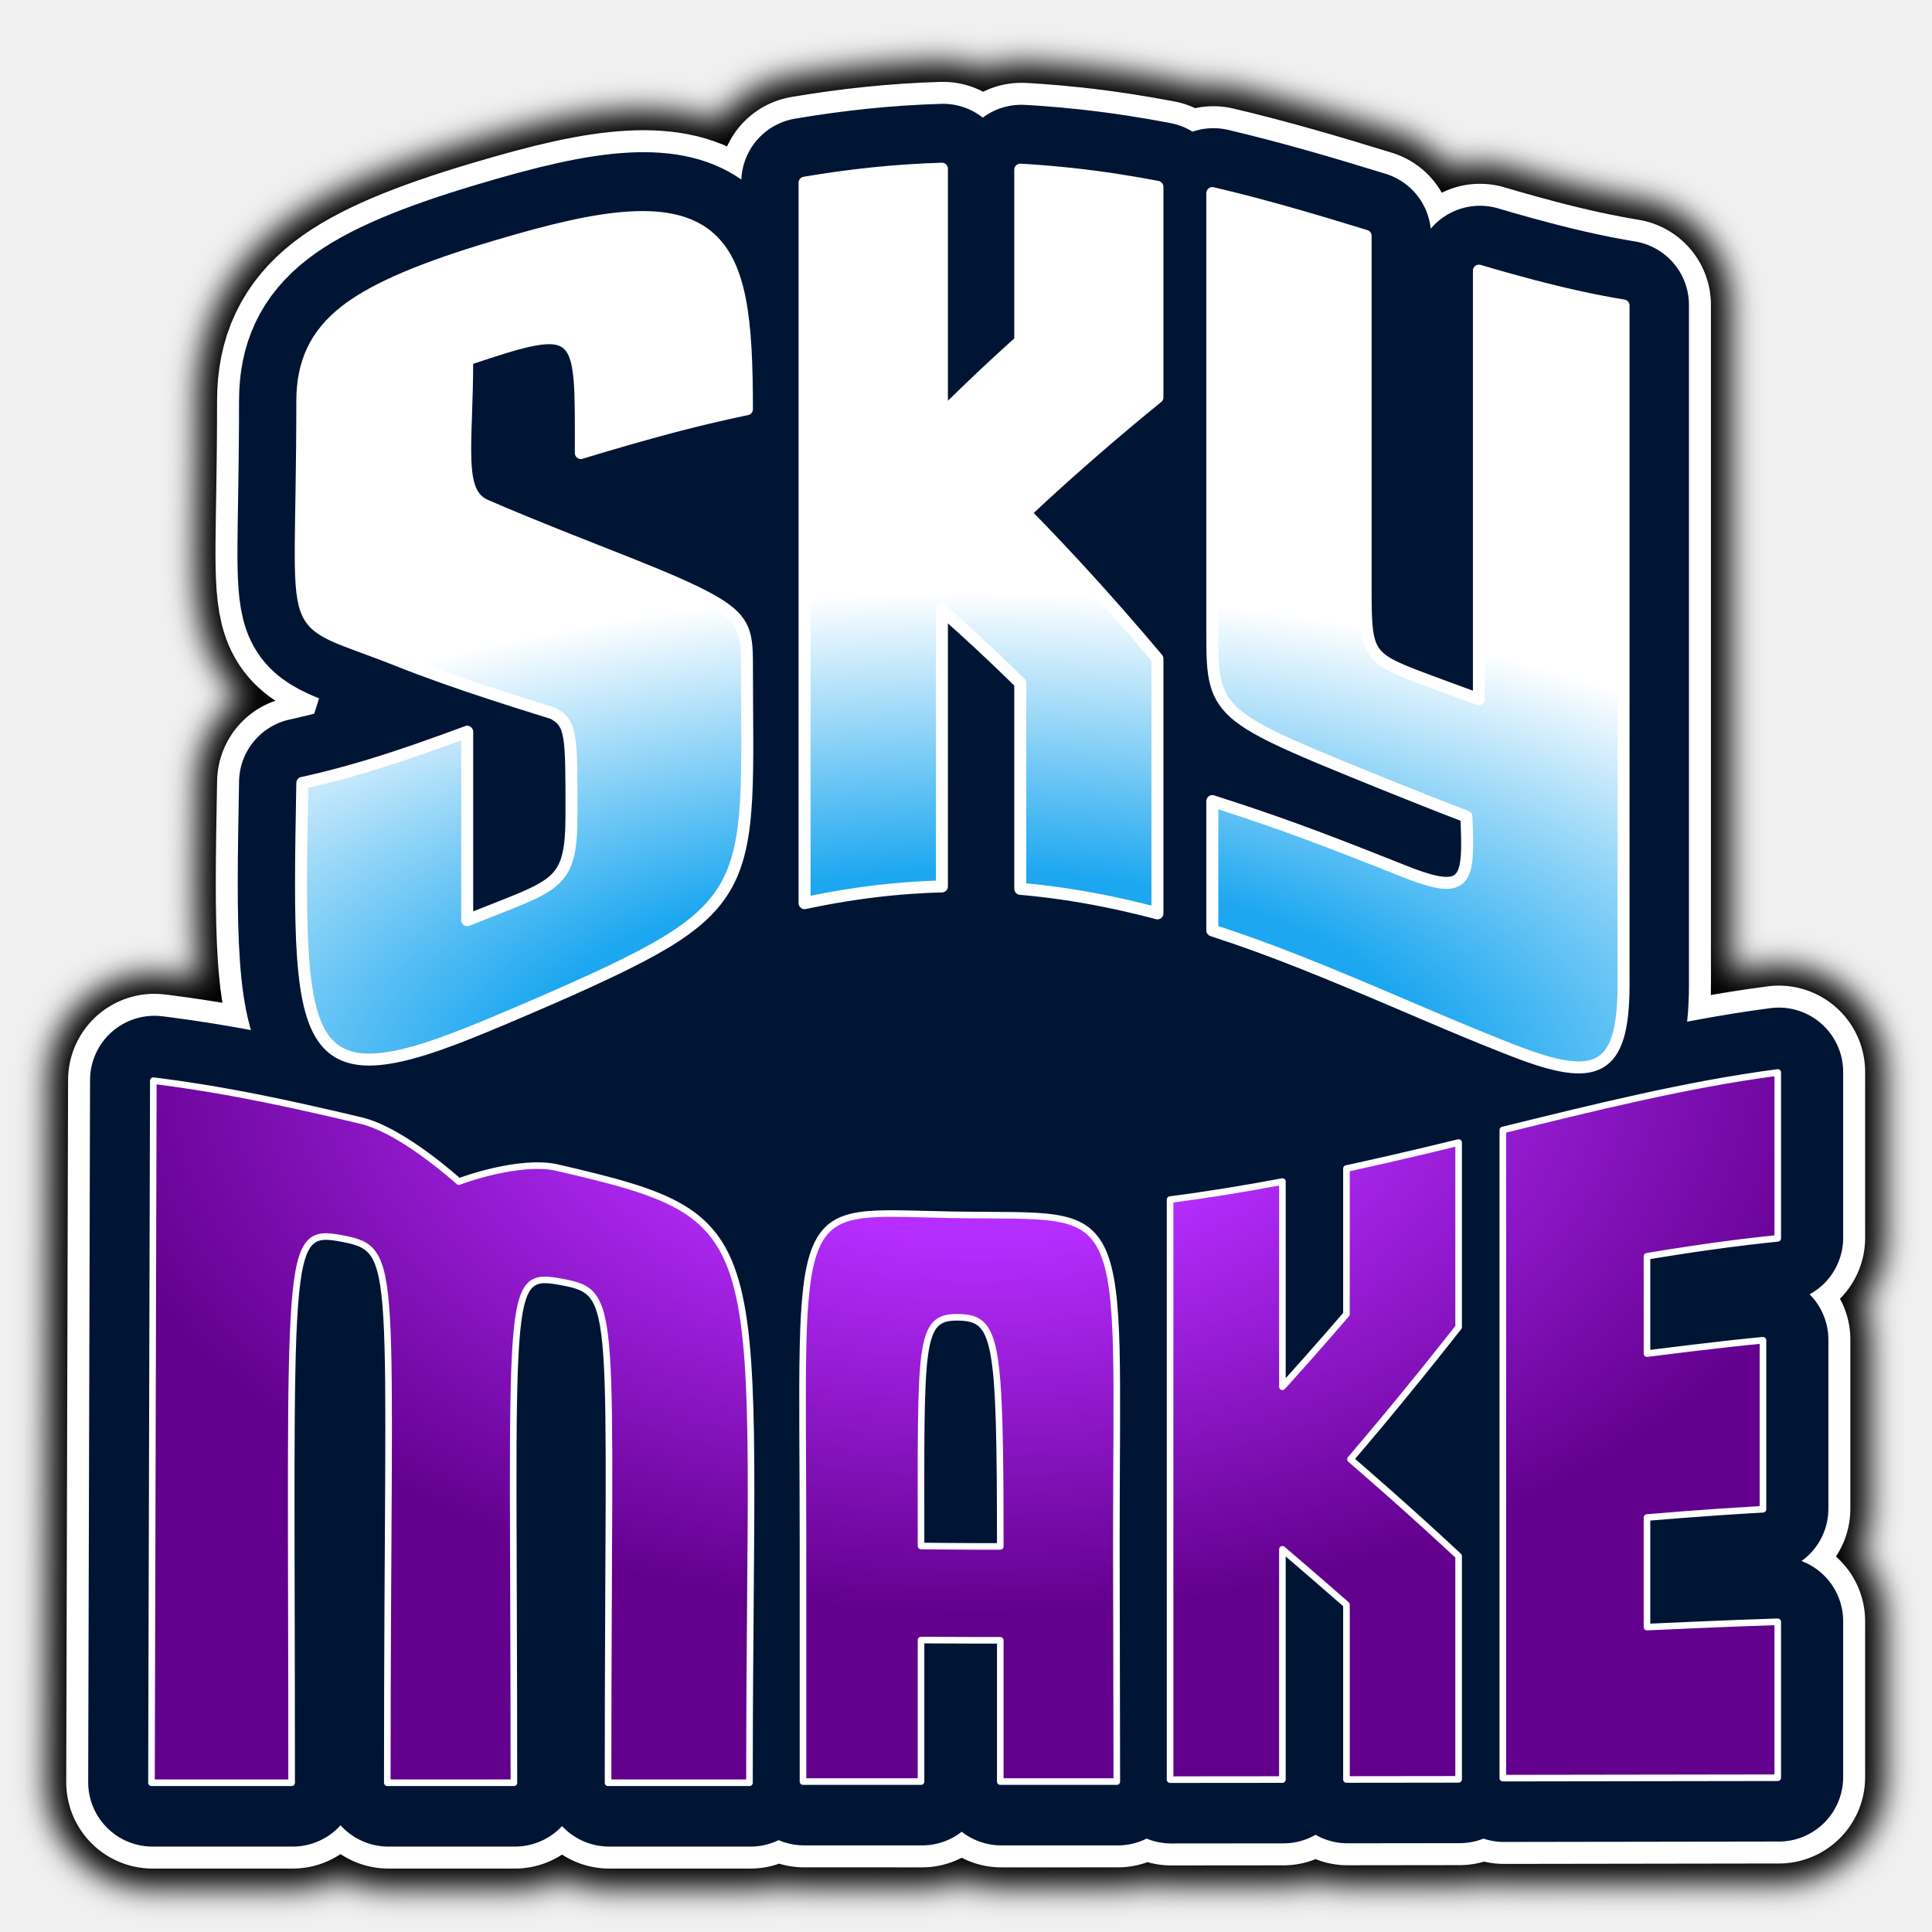
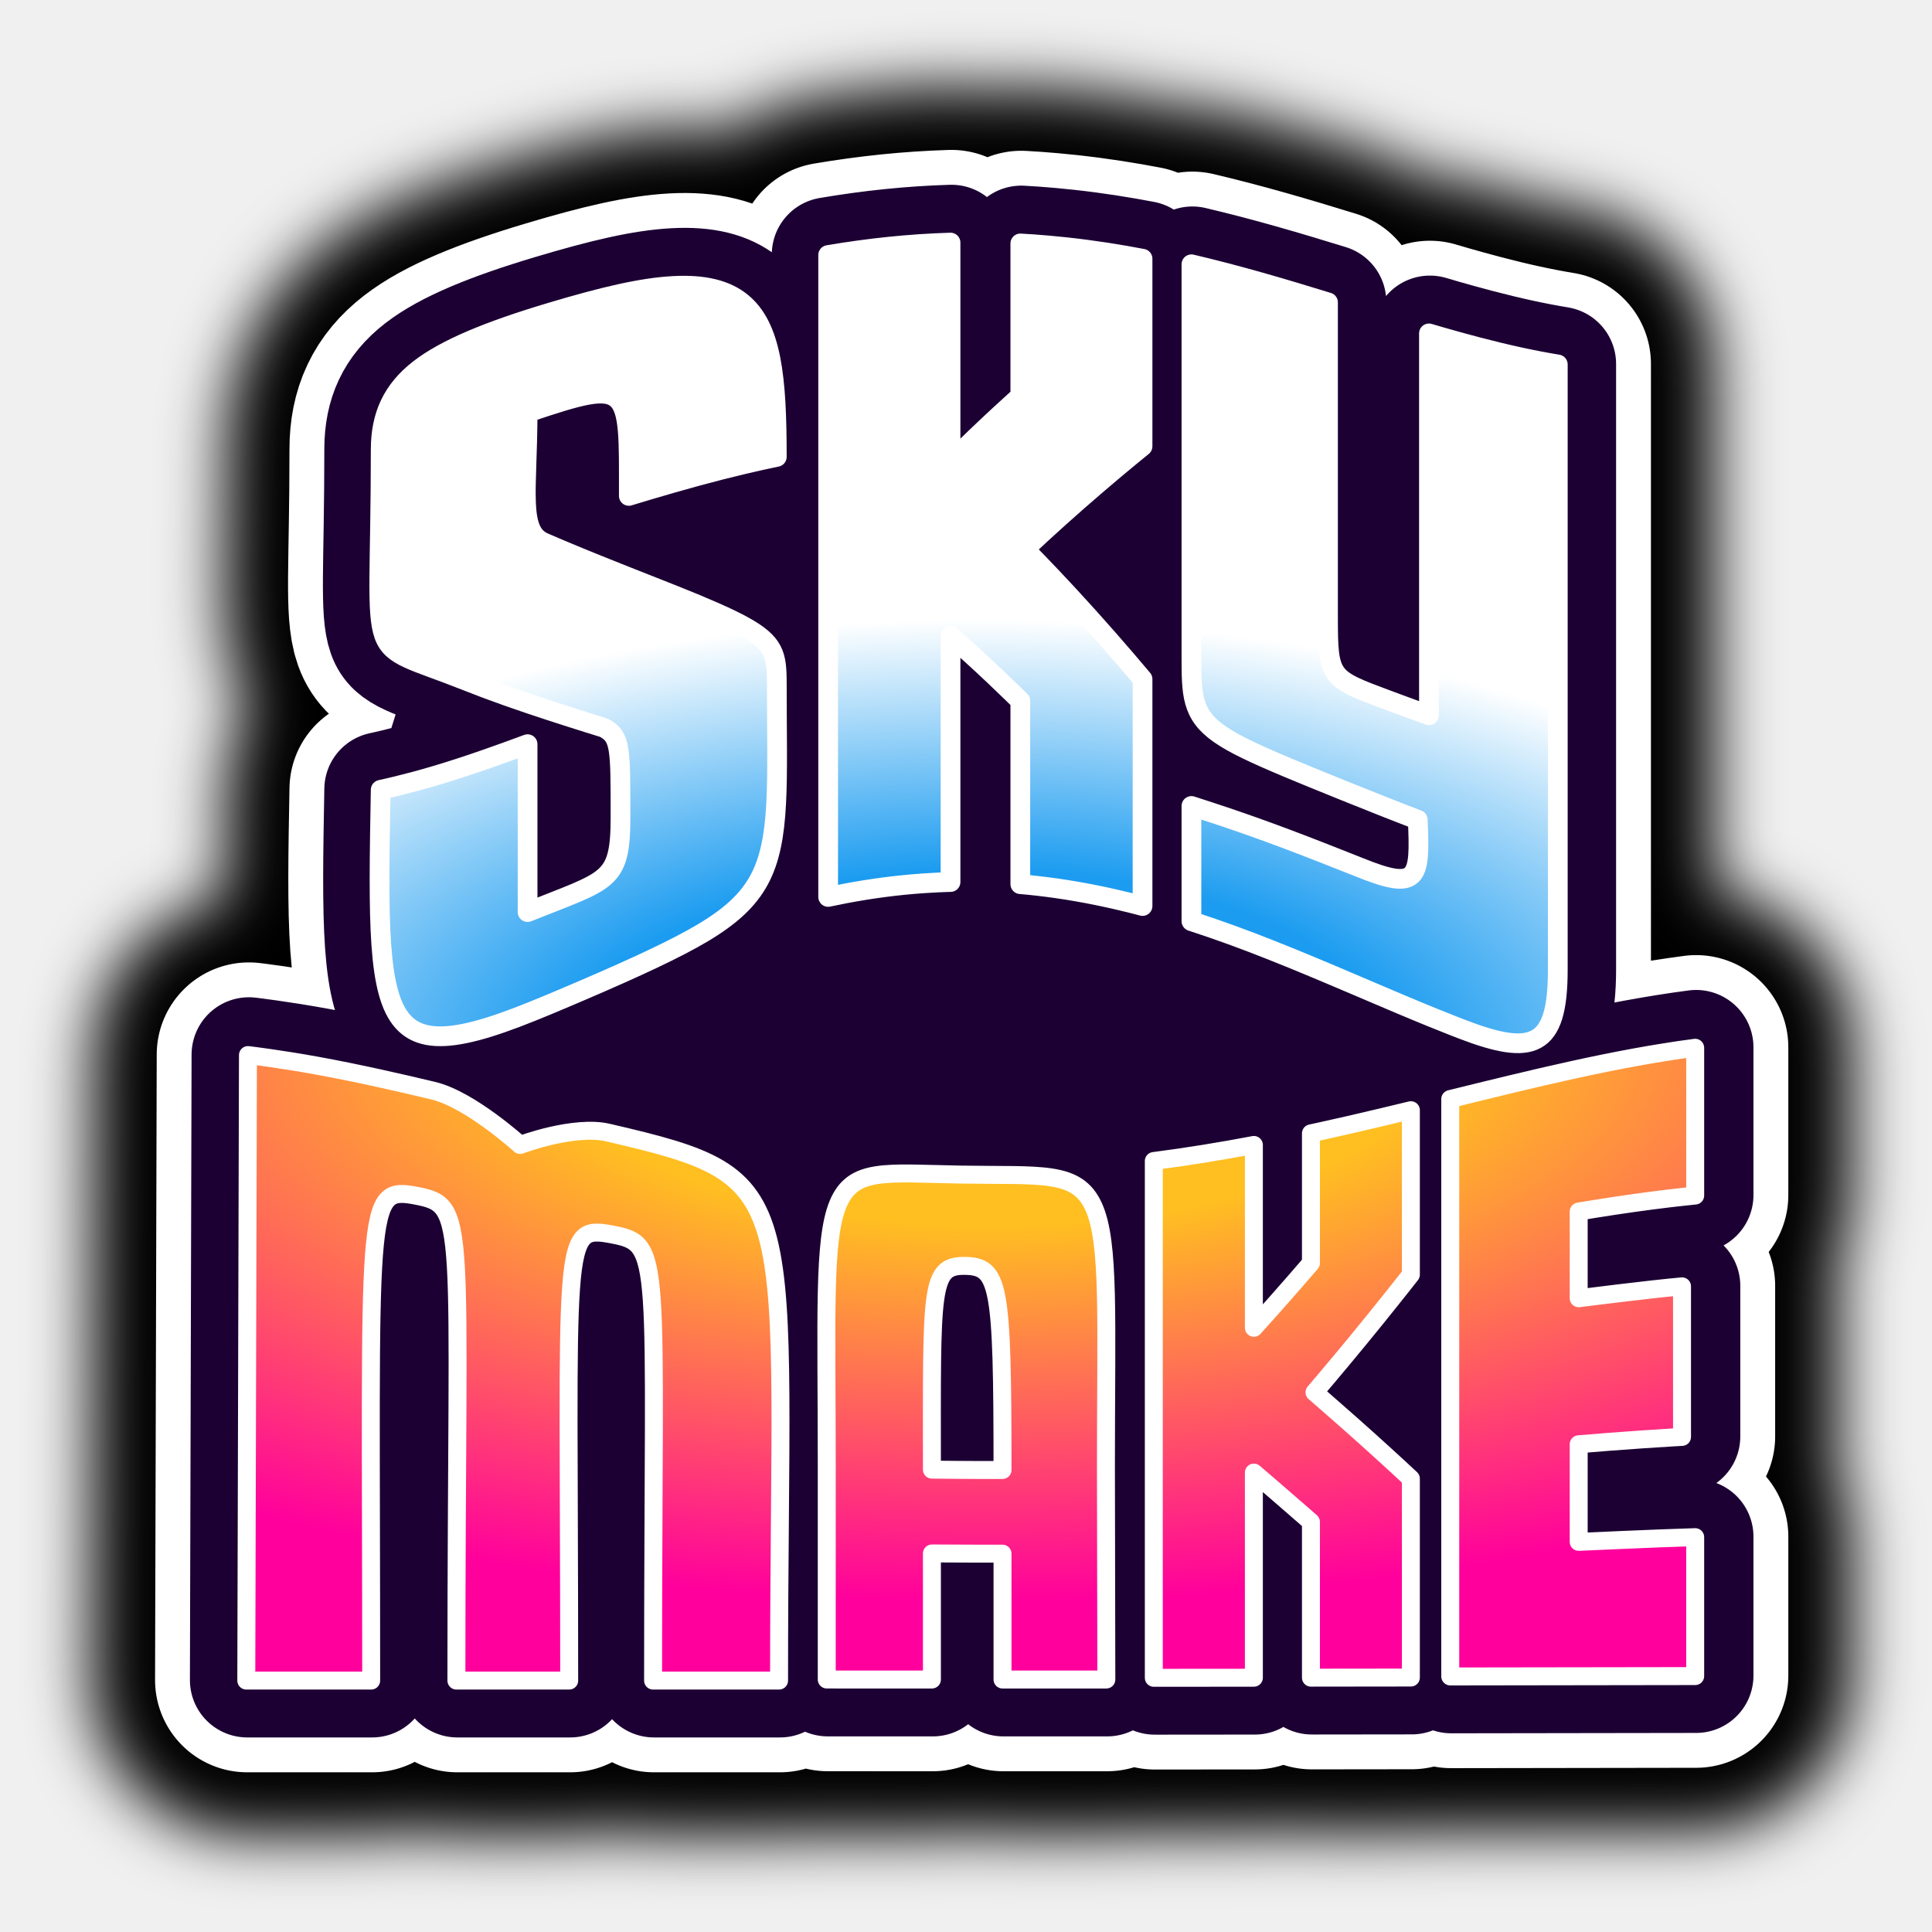
<svg xmlns="http://www.w3.org/2000/svg" xmlns:xlink="http://www.w3.org/1999/xlink" width="512" height="512" viewBox="0 0 512 512" version="1.1" id="svg1" xml:space="preserve">
  <defs id="defs1">
    <linearGradient id="linearGradient36">
-       <stop style="stop-color:#1ca7f0;stop-opacity:1;" offset="0.435" id="stop36" />
+       <stop style="stop-color:#1c9cf0;stop-opacity:1;" offset="0.435" id="stop36" />
      <stop style="stop-color:#ffffff;stop-opacity:1;" offset="1" id="stop35" />
    </linearGradient>
    <linearGradient id="linearGradient27">
-       <stop style="stop-color:#b62dff;stop-opacity:1;" offset="0.317" id="stop27" />
-       <stop style="stop-color:#62008d;stop-opacity:1;" offset="1" id="stop2" />
+       <stop style="stop-color:#ffbf21;stop-opacity:1;" offset="0.327" id="stop27" />
+       <stop style="stop-color:#ff009c;stop-opacity:1;" offset="1" id="stop2" />
    </linearGradient>
    <rect x="71.841" y="51.465" width="524.951" height="669.995" id="rect1" />
-     <radialGradient xlink:href="#linearGradient27" id="radialGradient1" cx="258.352" cy="429.243" fx="258.352" fy="429.243" r="224.172" gradientTransform="matrix(1.118693,0,0,0.6787663,-30.73275,1.776041)" gradientUnits="userSpaceOnUse" />
    <radialGradient xlink:href="#linearGradient36" id="radialGradient2" cx="257.885" cy="363.266" fx="257.885" fy="363.266" r="222.83" gradientTransform="matrix(1.618313,0.00275751,-0.00126694,0.7435337,-158.9932,19.34285)" gradientUnits="userSpaceOnUse" />
-     <filter style="color-interpolation-filters:sRGB" id="filter2" x="-0.086" y="-0.087" width="1.173" height="1.174">
-       <feGaussianBlur stdDeviation="4.028" id="feGaussianBlur2" />
+     <filter style="color-interpolation-filters:sRGB" id="filter2" x="-0.159" y="-0.161" width="1.319" height="1.321">
+       <feGaussianBlur stdDeviation="9.679" id="feGaussianBlur2" />
    </filter>
+     <radialGradient xlink:href="#linearGradient27" id="radialGradient1" cx="261.325" cy="169.892" fx="261.325" fy="169.892" r="226.033" gradientTransform="matrix(-1.860384,0,0,-0.7623815,747.4905,423.7921)" gradientUnits="userSpaceOnUse" />
  </defs>
  <g id="layer1">
-     <path id="path11" style="font-weight:bold;font-size:266.667px;font-family:Cantarell;-inkscape-font-specification:'Cantarell Bold';opacity:1;fill:#000000;fill-opacity:1;stroke:#000000;stroke-width:57.786;stroke-linecap:round;stroke-linejoin:round;stroke-miterlimit:4.1;stroke-dasharray:none;stroke-opacity:1;filter:url(#filter2)" d="m 429.899,281.354 c 4.669,-2.567 6.645,-9.123 6.645,-21.395 V 73.42 c -7.534,-1.231 -15.633,-2.993 -24.82,-5.4 -8.278,-2.169 -14.893,-4.168 -14.893,-4.168 V 181.53 c -4.231,-1.517 -12.691,-4.66 -12.691,-4.66 -8.921,-3.331 -13.556,-5.023 -15.91,-8.182 -2.37,-3.179 -2.504,-7.894 -2.504,-17.396 V 54.295 c -14.201,-4.379 -27.893,-8.406 -42.094,-11.746 v 81.049 39.283 46.609 l -0.836,47.643 -27.746,-6.043 13.514,-80.689 c 0.675,-17.517 -12.263,-47.249 0,-71.758 V 40.84 c -7.029,-1.343 -14.946,-2.62 -23.543,-3.555 -7.846,-0.854 -14.123,-1.158 -14.123,-1.158 V 83.176 c -4.016,3.617 -8.532,7.78 -13.443,12.471 -4.481,4.28 -8.066,7.84 -8.066,7.84 V 35.86 c -12.628,0.379 -25.085,1.693 -37.713,3.838 l 5.395,210.01 -31.495,-121.298 c 0,-24.356 8.76,-66.61 -0.681,-74.19 -4.719,-3.789 -11.426,-5.504 -20.912,-4.99 -9.785,0.53 -21.462,3.281 -37.619,8.104 -18.998,5.671 -32.522,11.197 -40.685,17.525 -8.351,6.474 -11.906,14.357 -11.906,24.828 0,36.137 -1.489,50.119 1.033,57.189 2.433,6.821 9.144,7.595 25.098,13.943 l -9.156,29.293 c -9.44,2.816 -16.975,4.395 -16.975,4.395 -0.752,41.012 -1.03,62.725 6.889,71.488 l 9.234,21.225 c -10.325,-2.465 -22.948,-5.355 -35.647,-7.674 -11.887,-2.171 -21.387,-3.281 -21.387,-3.281 -0.17,64.252 -0.51,192.777 -0.51,192.777 h 38.486 c 0,-73.607 -0.582,-111.711 0.854,-131.066 1.435,-19.349 4.89,-19.915 12.965,-18.373 8.074,1.542 11.189,3.014 12.281,21.955 1.093,18.961 0.168,55.548 0.168,127.484 h 34.76 c 0,-68.149 -0.706,-103.291 0.578,-121.029 1.286,-17.755 4.559,-17.977 12.529,-16.479 7.97,1.498 11.155,2.785 12.35,20.242 1.194,17.45 0.395,51.115 0.395,117.266 h 38.828 c 0,-74.724 2.207,-78.363 -3.289,-100.127 l 9.77,3.491 c -4.601,11.087 8.214,-15.796 8.214,30.553 v 65.754 c 10.806,0.003 32.41,0.004 32.41,0.004 V 439.858 c 7.255,0.072 21.76,0.066 21.76,0.066 v 38.793 c 10.668,-3.5e-4 31.996,-0.004 31.996,-0.004 -0.042,-21.886 -0.127,-65.639 -0.127,-65.639 l 14.758,-19.393 v 84.504 c 10.281,-0.007 30.838,-0.027 30.838,-0.027 v -63.227 c 5.864,4.986 17.588,15.211 17.588,15.211 v 47.996 c 10.268,-0.012 30.799,-0.037 30.799,-0.037 V 394.969 l 12.137,26.468 v 56.331 c 25.167,-0.044 75.486,-0.113 75.486,-0.113 v -42.818 c -11.97,0.354 -35.904,1.455 -35.904,1.455 v -30.082 c 5.873,-0.492 12.708,-1.034 19.906,-1.525 6.635,-0.453 11.941,-0.742 11.941,-0.742 v -46.4 c -10.618,0.951 -31.848,3.666 -31.848,3.666 v -26.725 c 6.61,-1.099 14.337,-2.307 22.441,-3.365 7.48,-0.976 13.463,-1.559 13.463,-1.559 v -45.545 c -24.693,3.219 -50.793,9.717 -75.486,15.799 z" transform="matrix(0.9651708,0,0,0.9651708,9.201468,9.954218)" />
-     <path id="path10" style="font-weight:bold;font-size:266.667px;font-family:Cantarell;-inkscape-font-specification:'Cantarell Bold';fill:#001533;fill-opacity:1;stroke:#ffffff;stroke-width:45.754;stroke-linecap:round;stroke-linejoin:round;stroke-miterlimit:4.1;stroke-dasharray:none;stroke-opacity:1" d="m 424.127,281.509 c 4.506,-2.477 6.413,-8.805 6.413,-20.649 V 80.817 c -7.271,-1.188 -15.089,-2.889 -23.956,-5.212 -7.989,-2.093 -14.374,-4.023 -14.374,-4.023 V 185.161 c -4.084,-1.464 -12.249,-4.498 -12.249,-4.498 -8.61,-3.215 -13.084,-4.848 -15.356,-7.897 -2.287,-3.068 -2.417,-7.619 -2.417,-16.791 V 62.358 C 348.482,58.132 335.267,54.245 321.561,51.021 v 78.226 37.915 44.986 l -0.807,45.984 -26.78,-5.832 13.043,-77.878 c 0.652,-16.907 -11.836,-45.603 0,-69.259 V 49.372 c -6.784,-1.297 -14.426,-2.528 -22.723,-3.431 -7.573,-0.824 -13.631,-1.118 -13.631,-1.118 v 45.41 c -3.877,3.491 -8.234,7.509 -12.975,12.036 -4.325,4.131 -7.785,7.567 -7.785,7.567 V 44.565 c -12.188,0.365 -24.211,1.634 -36.399,3.704 l 5.207,202.696 -30.398,-117.073 c 0,-23.508 8.455,-64.29 -0.658,-71.606 -4.554,-3.657 -11.028,-5.312 -20.184,-4.816 -9.444,0.511 -20.714,3.166 -36.309,7.821 -18.336,5.473 -31.39,10.807 -39.268,16.915 -8.061,6.249 -11.492,13.857 -11.492,23.963 0,34.879 -1.437,48.373 0.997,55.198 2.348,6.583 8.826,7.331 24.224,13.458 l -8.837,28.273 c -9.111,2.718 -16.383,4.241 -16.383,4.241 -0.726,39.584 -0.994,60.54 6.649,68.998 l 8.913,20.485 C 85.998,294.442 73.815,291.653 61.559,289.415 50.086,287.32 40.917,286.248 40.917,286.248 40.753,348.262 40.425,472.311 40.425,472.311 h 37.146 c 0,-71.044 -0.562,-107.82 0.824,-126.501 1.385,-18.675 4.72,-19.221 12.513,-17.733 7.793,1.488 10.799,2.909 11.853,21.19 1.055,18.301 0.162,53.614 0.162,123.044 h 33.549 c 0,-65.775 -0.682,-99.693 0.558,-116.814 1.241,-17.136 4.4,-17.351 12.093,-15.905 7.692,1.446 10.767,2.688 11.919,19.537 1.152,16.842 0.381,49.335 0.381,113.181 h 37.476 c 0,-72.121 2.13,-75.633 -3.175,-96.64 l 9.43,3.369 c -4.441,10.701 7.928,-15.246 7.928,29.489 v 63.464 c 10.429,0.003 31.281,0.004 31.281,0.004 v -37.504 c 7.002,0.07 21.002,0.064 21.002,0.064 v 37.442 c 10.296,-3.4e-4 30.882,-0.004 30.882,-0.004 -0.041,-21.123 -0.123,-63.353 -0.123,-63.353 l 14.244,-18.718 v 81.561 c 9.923,-0.007 29.764,-0.026 29.764,-0.026 v -61.024 c 5.66,4.812 16.975,14.681 16.975,14.681 v 46.324 c 9.911,-0.011 29.726,-0.036 29.726,-0.036 v -80.237 l 11.714,25.546 v 54.369 c 24.291,-0.043 72.857,-0.109 72.857,-0.109 v -41.327 c -11.554,0.341 -34.654,1.404 -34.654,1.404 v -29.034 c 5.668,-0.475 12.265,-0.998 19.213,-1.472 6.404,-0.437 11.525,-0.716 11.525,-0.716 v -44.784 c -10.248,0.918 -30.738,3.538 -30.738,3.538 V 332.787 c 6.38,-1.061 13.837,-2.227 21.66,-3.248 7.22,-0.942 12.994,-1.504 12.994,-1.504 v -43.959 c -23.833,3.107 -49.024,9.379 -72.857,15.249 z" />
-     <path id="path22-0-2" style="font-weight:bold;font-size:266.667px;font-family:Cantarell;-inkscape-font-specification:'Cantarell Bold';fill:#001533;fill-opacity:1;stroke:#001533;stroke-width:34.107;stroke-linecap:round;stroke-linejoin:round;stroke-miterlimit:4.1;stroke-dasharray:none;stroke-opacity:1" d="m 424.127,281.509 c 4.506,-2.477 6.413,-8.805 6.413,-20.649 V 80.817 c -7.271,-1.188 -15.089,-2.889 -23.956,-5.212 -7.989,-2.093 -14.374,-4.023 -14.374,-4.023 V 185.161 c -4.084,-1.464 -12.249,-4.498 -12.249,-4.498 -8.61,-3.215 -13.084,-4.848 -15.356,-7.897 -2.287,-3.068 -2.417,-7.619 -2.417,-16.791 V 62.358 C 348.482,58.132 335.267,54.245 321.561,51.021 v 78.226 37.915 44.986 l -0.807,45.984 -26.78,-5.832 13.043,-77.878 c 0.652,-16.907 -11.836,-45.603 0,-69.259 V 49.372 c -6.784,-1.297 -14.426,-2.528 -22.723,-3.431 -7.573,-0.824 -13.631,-1.118 -13.631,-1.118 v 45.41 c -3.877,3.491 -8.234,7.509 -12.975,12.036 -4.325,4.131 -7.785,7.567 -7.785,7.567 V 44.565 c -12.188,0.365 -24.211,1.634 -36.399,3.704 l 5.207,202.696 -30.398,-117.073 c 0,-23.508 8.455,-64.29 -0.658,-71.606 -4.554,-3.657 -11.028,-5.312 -20.184,-4.816 -9.444,0.511 -20.714,3.166 -36.309,7.821 -18.336,5.473 -31.39,10.807 -39.268,16.915 -8.061,6.249 -11.492,13.857 -11.492,23.963 0,34.879 -1.437,48.373 0.997,55.198 2.348,6.583 8.826,7.331 24.224,13.458 l -8.837,28.273 c -9.111,2.718 -16.383,4.241 -16.383,4.241 -0.726,39.584 -0.994,60.54 6.649,68.998 l 8.913,20.485 C 85.998,294.442 73.815,291.653 61.559,289.415 50.086,287.32 40.917,286.248 40.917,286.248 40.753,348.262 40.425,472.311 40.425,472.311 h 37.146 c 0,-71.044 -0.562,-107.82 0.824,-126.501 1.385,-18.675 4.72,-19.221 12.513,-17.733 7.793,1.488 10.799,2.909 11.853,21.19 1.055,18.301 0.162,53.614 0.162,123.044 h 33.549 c 0,-65.775 -0.682,-99.693 0.558,-116.814 1.241,-17.136 4.4,-17.351 12.093,-15.905 7.692,1.446 10.767,2.688 11.919,19.537 1.152,16.842 0.381,49.335 0.381,113.181 h 37.476 c 0,-72.121 2.13,-75.633 -3.175,-96.64 l 9.43,3.369 c -4.441,10.701 7.928,-15.246 7.928,29.489 v 63.464 c 10.429,0.003 31.281,0.004 31.281,0.004 v -37.504 c 7.002,0.07 21.002,0.064 21.002,0.064 v 37.442 c 10.296,-3.4e-4 30.882,-0.004 30.882,-0.004 -0.041,-21.123 -0.123,-63.353 -0.123,-63.353 l 14.244,-18.718 v 81.561 c 9.923,-0.007 29.764,-0.026 29.764,-0.026 v -61.024 c 5.66,4.812 16.975,14.681 16.975,14.681 v 46.324 c 9.911,-0.011 29.726,-0.036 29.726,-0.036 v -80.237 l 11.714,25.546 v 54.369 c 24.291,-0.043 72.857,-0.109 72.857,-0.109 v -41.327 c -11.554,0.341 -34.654,1.404 -34.654,1.404 v -29.034 c 5.668,-0.475 12.265,-0.998 19.213,-1.472 6.404,-0.437 11.525,-0.716 11.525,-0.716 v -44.784 c -10.248,0.918 -30.738,3.538 -30.738,3.538 V 332.787 c 6.38,-1.061 13.837,-2.227 21.66,-3.248 7.22,-0.942 12.994,-1.504 12.994,-1.504 v -43.959 c -23.833,3.107 -49.024,9.379 -72.857,15.249 z" />
-     <path id="path22-0" style="font-weight:bold;font-size:266.667px;font-family:Cantarell;-inkscape-font-specification:'Cantarell Bold';fill:url(#radialGradient1);stroke:#ffffff;stroke-width:1.811;stroke-linecap:round;stroke-linejoin:round;stroke-miterlimit:4.1;stroke-dasharray:none;stroke-opacity:1" d="m 403.104,311.739 c 0,59.33 0,177.955 0,177.955 25.167,-0.044 75.486,-0.112 75.486,-0.112 0,-14.276 0,-42.82 0,-42.82 -11.97,0.354 -35.904,1.456 -35.904,1.456 0,-10.03 0,-30.083 0,-30.083 5.873,-0.492 12.707,-1.034 19.906,-1.525 6.635,-0.453 11.942,-0.741 11.942,-0.741 0,-15.47 0,-46.402 0,-46.402 -10.618,0.951 -31.848,3.667 -31.848,3.667 0,-8.91 0,-26.724 0,-26.724 6.61,-1.099 14.336,-2.307 22.441,-3.365 7.48,-0.976 13.463,-1.559 13.463,-1.559 0,-15.185 0,-45.545 0,-45.545 -24.693,3.219 -50.793,9.717 -75.486,15.799 z m -91.361,19.098 c 0,53.102 0,159.275 0,159.275 10.281,-0.007 30.838,-0.026 30.838,-0.026 0,-21.08 0,-63.227 0,-63.227 5.864,4.986 17.588,15.212 17.588,15.212 0,16.002 0,47.996 0,47.996 10.268,-0.012 30.799,-0.038 30.799,-0.038 0,-20.434 0,-61.289 0,-61.289 -5.593,-5.212 -11.733,-10.808 -18.563,-16.861 -6.185,-5.482 -11.136,-9.74 -11.136,-9.74 5.562,-6.513 11.765,-13.934 18.563,-22.329 6.188,-7.642 11.136,-13.965 11.136,-13.965 0,-16.891 0,-50.663 0,-50.663 -5.648,1.372 -12.32,2.973 -19.25,4.561 -6.417,1.47 -11.549,2.573 -11.549,2.573 0,13.326 0,39.969 0,39.969 -3.293,3.838 -6.967,8.061 -10.993,12.596 -3.664,4.128 -6.595,7.355 -6.595,7.355 0,-18.785 0,-56.345 0,-56.345 -10.304,1.952 -20.534,3.621 -30.838,4.947 z m -59.445,4.187 c -23.059,-0.392 -33.175,-2.235 -37.887,9.119 -4.601,11.087 -3.464,34.393 -3.464,80.741 0,21.922 0,65.753 0,65.753 10.806,0.003 32.41,0.005 32.41,0.005 0,-12.955 0,-38.858 0,-38.858 7.255,0.072 21.76,0.066 21.76,0.066 0,12.933 0,38.792 0,38.792 10.668,-3.5e-4 31.996,-0.004 31.996,-0.004 -0.042,-21.886 -0.127,-65.639 -0.127,-65.639 0,-45.985 1.213,-69.024 -3.767,-80.042 -5.122,-11.333 -16.009,-9.511 -40.92,-9.934 z M 143.453,322.064 c -5.075,-1.177 -11.798,-0.281 -17.296,0.974 -5.483,1.252 -9.703,2.858 -9.703,2.858 0,0 -3.751,-3.411 -8.986,-7.242 -5.209,-3.812 -11.972,-8.099 -17.87,-9.508 -10.325,-2.465 -22.948,-5.357 -35.647,-7.676 -11.887,-2.171 -21.386,-3.281 -21.386,-3.281 -0.17,64.252 -0.51,192.778 -0.51,192.778 12.831,0 38.486,0 38.486,0 0,-73.608 -0.583,-111.713 0.853,-131.068 1.435,-19.349 4.891,-19.915 12.966,-18.373 8.074,1.542 11.189,3.014 12.281,21.956 1.093,18.961 0.168,55.55 0.168,127.486 11.589,0 34.76,0 34.76,0 0,-68.149 -0.708,-103.292 0.577,-121.031 1.286,-17.755 4.56,-17.976 12.531,-16.477 7.97,1.498 11.155,2.785 12.349,20.242 1.194,17.45 0.395,51.116 0.395,117.266 12.945,0 38.828,0 38.828,0 0,-74.724 2.207,-114.006 -3.289,-135.771 -2.751,-10.892 -7.419,-17.422 -15.26,-22.09 -7.837,-4.665 -18.843,-7.471 -34.248,-11.044 z m 109.971,41.098 c 10.746,0.124 11.691,5.411 11.691,62.905 -7.255,0.047 -21.76,-0.109 -21.76,-0.109 0,-55.709 -0.677,-62.92 10.068,-62.796 z" transform="matrix(0.9651708,0,0,0.9651708,9.201468,-1.414849)" />
-     <path id="path19" style="font-size:266.667px;font-family:'Ubuntu Condensed';-inkscape-font-specification:'Ubuntu Condensed, ';fill:url(#radialGradient2);stroke:#ffffff;stroke-width:4;stroke-linecap:round;stroke-linejoin:round;stroke-miterlimit:4.1;stroke-dasharray:none;stroke-opacity:1" d="M 97.287,9.339 C 74.19,16.233 57.748,22.952 47.823,30.646 37.67,38.517 33.348,48.099 33.348,60.83 c 0,43.934 -1.81,60.933 1.257,69.529 2.958,8.293 11.117,9.235 30.513,16.953 9.917,3.946 20.326,7.607 32.4,11.534 10.791,3.509 19.438,6.159 19.438,6.159 6.326,3.343 6.242,7.317 6.242,33.612 0,12.355 -1.215,18.167 -6.174,22.426 -4.835,4.152 -13.787,7.1 -28.638,13.039 0,-20.973 0,-62.907 0,-62.907 -9.942,3.697 -22.166,8.101 -34.4,11.75 -11.476,3.424 -20.638,5.345 -20.638,5.345 -0.915,49.861 -1.25,76.258 8.377,86.912 4.808,5.321 12.124,6.641 23.087,4.398 11.42,-2.337 25.149,-8.027 45.07,-16.586 19.081,-8.198 34.26,-15.221 44.204,-21.159 10.42,-6.222 16.928,-12.202 21.046,-19.803 8.201,-15.138 6.633,-36.553 6.633,-73.88 0,-10.557 -0.998,-14.859 -12.409,-21.181 -5.732,-3.176 -13.987,-6.756 -26.101,-11.606 -7.758,-3.106 -32.286,-12.566 -48.779,-19.755 -9.727,-4.24 -6.09,-19.731 -6.09,-48.683 19.776,-6.621 29.064,-9.387 33.725,-4.965 4.564,4.33 4.208,15.524 4.208,36.189 10.167,-3.088 22.179,-6.631 34.655,-9.811 11.554,-2.945 20.791,-4.814 20.791,-4.814 0,-29.611 -1.837,-48.757 -13.315,-57.973 C 162.712,0.946 154.558,-1.138 143.025,-0.514 131.129,0.13 116.931,3.476 97.287,9.339 Z M 337.121,-8.636 c 0,32.852 0,98.537 0,98.537 0,15.923 0,47.759 0,47.759 0,14.846 -0.045,22.328 10.533,29.713 5.306,3.705 13.217,7.404 25.167,12.427 7.836,3.294 31.954,13.146 49.102,19.7 0.479,11.08 0.597,17.799 -2.24,20.608 -2.848,2.819 -8.618,1.687 -19.969,-2.926 -7.822,-3.105 -17.596,-6.985 -27.231,-10.604 -9.08,-3.411 -16.337,-5.913 -16.337,-5.913 -6.343,-2.256 -19.025,-6.338 -19.025,-6.338 0,14.394 0,43.173 0,43.173 20.329,6.589 38.874,14.294 63.427,24.776 11.697,4.994 18.957,8.083 26.954,11.334 6.869,2.792 11.098,4.396 11.098,4.396 13.096,5.032 22.037,6.81 27.717,3.687 5.676,-3.12 8.08,-11.09 8.08,-26.009 0,-75.611 0,-226.789 0,-226.789 -9.159,-1.497 -19.008,-3.639 -30.177,-6.566 -10.064,-2.637 -18.104,-5.067 -18.104,-5.067 0,47.699 0,143.068 0,143.068 -5.144,-1.844 -15.43,-5.664 -15.43,-5.664 -10.846,-4.05 -16.481,-6.109 -19.343,-9.949 -2.881,-3.865 -3.046,-9.597 -3.046,-21.15 0,-39.316 0,-117.923 0,-117.923 C 371.032,0.323 354.386,-4.576 337.121,-8.636 Z M 201.008,-12.102 c 0,80.188 0,240.515 0,240.515 8.566,-1.835 18.183,-3.479 28.657,-4.514 9.552,-0.944 17.192,-1.072 17.192,-1.072 0,-30.76 0,-92.261 0,-92.261 4.887,4.298 10.37,9.259 16.346,14.907 5.448,5.15 9.806,9.467 9.806,9.467 0,22.9 0,68.687 0,68.687 8.601,0.744 18.113,2.034 28.621,4.164 9.541,1.933 17.17,4.028 17.17,4.028 0,-28.344 0,-85.015 0,-85.015 -8.262,-9.822 -17.5,-20.423 -27.6,-31.347 -9.198,-9.949 -16.558,-17.366 -16.558,-17.366 8.32,-7.821 17.442,-16.044 27.6,-24.728 9.194,-7.86 16.558,-13.801 16.558,-13.801 0,-23.43 0,-70.277 0,-70.277 -8.545,-1.633 -18.169,-3.184 -28.621,-4.321 -9.539,-1.038 -17.17,-1.407 -17.17,-1.407 0,19.07 0,57.2 0,57.2 -4.883,4.397 -10.374,9.457 -16.346,15.16 -5.448,5.203 -9.806,9.533 -9.806,9.533 0,-27.411 0,-82.218 0,-82.218 -15.353,0.46 -30.497,2.057 -45.85,4.665 z" transform="matrix(0.7938795,0,0,0.7938795,53.64352,58.01859)" />
+     <path id="path11" style="font-weight:bold;font-size:266.667px;font-family:Cantarell;-inkscape-font-specification:'Cantarell Bold';opacity:1;mix-blend-mode:normal;fill:#000000;fill-opacity:1;stroke:#000000;stroke-width:95.813;stroke-linecap:round;stroke-linejoin:round;stroke-miterlimit:4.1;stroke-dasharray:none;stroke-opacity:1;filter:url(#filter2)" d="m 429.899,281.354 c 4.669,-2.567 6.645,-9.123 6.645,-21.395 V 73.42 c -7.534,-1.231 -15.633,-2.993 -24.82,-5.4 -8.278,-2.169 -14.893,-4.168 -14.893,-4.168 V 181.53 c -4.231,-1.517 -12.691,-4.66 -12.691,-4.66 -8.921,-3.331 -13.556,-5.023 -15.91,-8.182 -2.37,-3.179 -2.504,-7.894 -2.504,-17.396 V 54.295 c -14.201,-4.379 -27.893,-8.406 -42.094,-11.746 v 81.049 39.283 46.609 l -0.836,47.643 -27.746,-6.043 13.514,-80.689 c 0.675,-17.517 -12.263,-47.249 0,-71.758 V 40.84 c -7.029,-1.343 -14.946,-2.62 -23.543,-3.555 -7.846,-0.854 -14.123,-1.158 -14.123,-1.158 V 83.176 c -4.016,3.617 -8.532,7.78 -13.443,12.471 -4.481,4.28 -8.066,7.84 -8.066,7.84 V 35.86 c -12.628,0.379 -25.085,1.693 -37.713,3.838 l 5.395,210.01 -31.495,-121.298 c 0,-24.356 8.76,-66.61 -0.681,-74.19 -4.719,-3.789 -11.426,-5.504 -20.912,-4.99 -9.785,0.53 -21.462,3.281 -37.619,8.104 -18.998,5.671 -32.522,11.197 -40.685,17.525 -8.351,6.474 -11.906,14.357 -11.906,24.828 0,36.137 -1.489,50.119 1.033,57.189 2.433,6.821 9.144,7.595 25.098,13.943 l -9.156,29.293 c -9.44,2.816 -16.975,4.395 -16.975,4.395 -0.752,41.012 -1.03,62.725 6.889,71.488 l 9.234,21.225 c -10.325,-2.465 -22.948,-5.355 -35.647,-7.674 -11.887,-2.171 -21.387,-3.281 -21.387,-3.281 -0.17,64.252 -0.51,192.777 -0.51,192.777 h 38.486 c 0,-73.607 -0.582,-111.711 0.854,-131.066 1.435,-19.349 4.89,-19.915 12.965,-18.373 8.074,1.542 11.189,3.014 12.281,21.955 1.093,18.961 0.168,55.548 0.168,127.484 h 34.76 c 0,-68.149 -0.706,-103.291 0.578,-121.029 1.286,-17.755 4.559,-17.977 12.529,-16.479 7.97,1.498 11.155,2.785 12.35,20.242 1.194,17.45 0.395,51.115 0.395,117.266 h 38.828 c 0,-74.724 2.207,-78.363 -3.289,-100.127 l 9.77,3.491 c -4.601,11.087 8.214,-15.796 8.214,30.553 v 65.754 c 10.806,0.003 32.41,0.004 32.41,0.004 V 439.858 c 7.255,0.072 21.76,0.066 21.76,0.066 v 38.793 c 10.668,-3.5e-4 31.996,-0.004 31.996,-0.004 -0.042,-21.886 -0.127,-65.639 -0.127,-65.639 l 14.758,-19.393 v 84.504 c 10.281,-0.007 30.838,-0.027 30.838,-0.027 v -63.227 c 5.864,4.986 17.588,15.211 17.588,15.211 v 47.996 c 10.268,-0.012 30.799,-0.037 30.799,-0.037 V 394.969 l 12.137,26.468 v 56.331 c 25.167,-0.044 75.486,-0.113 75.486,-0.113 v -42.818 c -11.97,0.354 -35.904,1.455 -35.904,1.455 v -30.082 c 5.873,-0.492 12.708,-1.034 19.906,-1.525 6.635,-0.453 11.941,-0.742 11.941,-0.742 v -46.4 c -10.618,0.951 -31.848,3.666 -31.848,3.666 v -26.725 c 6.61,-1.099 14.337,-2.307 22.441,-3.365 7.48,-0.976 13.463,-1.559 13.463,-1.559 v -45.545 c -24.693,3.219 -50.793,9.717 -75.486,15.799 z" transform="matrix(0.8598911,0,0,0.8598911,37.70697,33.32251)" />
+     <path id="path10" style="font-weight:bold;font-size:266.667px;font-family:Cantarell;-inkscape-font-specification:'Cantarell Bold';fill:#001533;fill-opacity:1;stroke:#ffffff;stroke-width:48.863;stroke-linecap:round;stroke-linejoin:round;stroke-miterlimit:4.1;stroke-dasharray:none;stroke-opacity:1" d="m 407.373,275.256 c 4.015,-2.207 5.714,-7.845 5.714,-18.397 V 96.456 c -6.478,-1.059 -13.443,-2.574 -21.343,-4.644 -7.118,-1.865 -12.806,-3.584 -12.806,-3.584 V 189.418 c -3.638,-1.304 -10.913,-4.007 -10.913,-4.007 -7.671,-2.865 -11.657,-4.32 -13.681,-7.035 -2.038,-2.734 -2.153,-6.788 -2.153,-14.959 V 80.01 C 339.98,76.245 328.206,72.782 315.995,69.91 v 69.693 33.779 40.079 l -0.719,40.968 -23.859,-5.196 11.62,-69.383 c 0.581,-15.063 -10.545,-40.629 0,-61.704 V 68.441 c -6.044,-1.155 -12.852,-2.253 -20.244,-3.057 -6.747,-0.734 -12.144,-0.996 -12.144,-0.996 v 40.457 c -3.454,3.11 -7.336,6.69 -11.56,10.723 -3.853,3.68 -6.936,6.741 -6.936,6.741 V 64.158 c -10.859,0.326 -21.57,1.456 -32.429,3.3 L 224.363,248.044 197.281,143.741 c 0,-20.944 7.532,-57.277 -0.586,-63.796 -4.057,-3.258 -9.825,-4.733 -17.982,-4.291 -8.414,0.456 -18.455,2.821 -32.348,6.968 -16.336,4.876 -27.966,9.628 -34.985,15.07 -7.181,5.567 -10.238,12.345 -10.238,21.349 0,31.074 -1.28,43.097 0.888,49.177 2.092,5.865 7.863,6.531 21.581,11.99 l -7.873,25.189 c -8.117,2.421 -14.596,3.779 -14.596,3.779 -0.647,35.266 -0.886,53.936 5.924,61.472 l 7.941,18.251 C 106.127,286.779 95.273,284.294 84.353,282.3 74.132,280.433 65.963,279.478 65.963,279.478 65.817,334.728 65.524,445.246 65.524,445.246 h 33.094 c 0,-63.294 -0.501,-96.059 0.734,-112.703 1.234,-16.638 4.205,-17.125 11.148,-15.799 6.943,1.326 9.621,2.591 10.56,18.879 0.94,16.304 0.144,47.766 0.144,109.623 h 29.89 c 0,-58.6 -0.607,-88.819 0.497,-104.072 1.106,-15.267 3.92,-15.458 10.774,-14.17 6.853,1.288 9.592,2.395 10.619,17.406 1.026,15.005 0.339,43.953 0.339,100.836 h 33.388 c 0,-64.254 1.898,-67.383 -2.828,-86.099 l 8.401,3.002 c -3.956,9.534 7.063,-13.583 7.063,26.272 v 56.541 c 9.292,0.003 27.869,0.004 27.869,0.004 v -33.413 c 6.238,0.062 18.711,0.057 18.711,0.057 v 33.358 c 9.173,-3e-4 27.513,-0.004 27.513,-0.004 -0.036,-18.819 -0.109,-56.442 -0.109,-56.442 l 12.69,-16.676 v 72.664 c 8.841,-0.006 26.517,-0.024 26.517,-0.024 v -54.368 c 5.042,4.287 15.124,13.08 15.124,13.08 v 41.271 c 8.83,-0.01 26.484,-0.032 26.484,-0.032 v -71.485 l 10.436,22.759 v 48.438 c 21.641,-0.038 64.91,-0.097 64.91,-0.097 V 407.234 c -10.293,0.304 -30.874,1.251 -30.874,1.251 v -25.867 c 5.05,-0.423 10.928,-0.889 17.117,-1.312 5.705,-0.389 10.268,-0.638 10.268,-0.638 v -39.899 c -9.13,0.818 -27.386,3.152 -27.386,3.152 v -22.98 c 5.684,-0.945 12.328,-1.984 19.297,-2.894 6.432,-0.84 11.577,-1.34 11.577,-1.34 v -39.164 c -21.233,2.768 -43.677,8.356 -64.91,13.585 z" />
+     <path id="path22-0-2" style="font-weight:bold;font-size:266.667px;font-family:Cantarell;-inkscape-font-specification:'Cantarell Bold';fill:#1c0033;fill-opacity:1;stroke:#1c0033;stroke-width:30.387;stroke-linecap:round;stroke-linejoin:round;stroke-miterlimit:4.1;stroke-dasharray:none;stroke-opacity:1" d="m 407.373,275.256 c 4.015,-2.207 5.714,-7.845 5.714,-18.397 V 96.456 c -6.478,-1.059 -13.443,-2.574 -21.343,-4.644 -7.118,-1.865 -12.806,-3.584 -12.806,-3.584 V 189.418 c -3.638,-1.304 -10.913,-4.007 -10.913,-4.007 -7.671,-2.865 -11.657,-4.32 -13.681,-7.035 -2.038,-2.734 -2.153,-6.788 -2.153,-14.959 V 80.01 C 339.98,76.245 328.206,72.782 315.995,69.91 v 69.693 33.779 40.079 l -0.719,40.968 -23.859,-5.196 11.62,-69.383 c 0.581,-15.063 -10.545,-40.629 0,-61.704 V 68.441 c -6.044,-1.155 -12.852,-2.253 -20.244,-3.057 -6.747,-0.734 -12.144,-0.996 -12.144,-0.996 v 40.457 c -3.454,3.11 -7.336,6.69 -11.56,10.723 -3.853,3.68 -6.936,6.741 -6.936,6.741 V 64.158 c -10.859,0.326 -21.57,1.456 -32.429,3.3 L 224.363,248.044 197.281,143.741 c 0,-20.944 7.532,-57.277 -0.586,-63.796 -4.057,-3.258 -9.825,-4.733 -17.982,-4.291 -8.414,0.456 -18.455,2.821 -32.348,6.968 -16.336,4.876 -27.966,9.628 -34.985,15.07 -7.181,5.567 -10.238,12.345 -10.238,21.349 0,31.074 -1.28,43.097 0.888,49.177 2.092,5.865 7.863,6.531 21.581,11.99 l -7.873,25.189 c -8.117,2.421 -14.596,3.779 -14.596,3.779 -0.647,35.266 -0.886,53.936 5.924,61.472 l 7.941,18.251 C 106.127,286.779 95.273,284.294 84.353,282.3 74.132,280.433 65.963,279.478 65.963,279.478 65.817,334.728 65.524,445.246 65.524,445.246 h 33.094 c 0,-63.294 -0.501,-96.059 0.734,-112.703 1.234,-16.638 4.205,-17.125 11.148,-15.799 6.943,1.326 9.621,2.591 10.56,18.879 0.94,16.304 0.144,47.766 0.144,109.623 h 29.89 c 0,-58.6 -0.607,-88.819 0.497,-104.072 1.106,-15.267 3.92,-15.458 10.774,-14.17 6.853,1.288 9.592,2.395 10.619,17.406 1.026,15.005 0.339,43.953 0.339,100.836 h 33.388 c 0,-64.254 1.898,-67.383 -2.828,-86.099 l 8.401,3.002 c -3.956,9.534 7.063,-13.583 7.063,26.272 v 56.541 c 9.292,0.003 27.869,0.004 27.869,0.004 v -33.413 c 6.238,0.062 18.711,0.057 18.711,0.057 v 33.358 c 9.173,-3e-4 27.513,-0.004 27.513,-0.004 -0.036,-18.819 -0.109,-56.442 -0.109,-56.442 l 12.69,-16.676 v 72.664 c 8.841,-0.006 26.517,-0.024 26.517,-0.024 v -54.368 c 5.042,4.287 15.124,13.08 15.124,13.08 v 41.271 c 8.83,-0.01 26.484,-0.032 26.484,-0.032 v -71.485 l 10.436,22.759 v 48.438 c 21.641,-0.038 64.91,-0.097 64.91,-0.097 V 407.234 c -10.293,0.304 -30.874,1.251 -30.874,1.251 v -25.867 c 5.05,-0.423 10.928,-0.889 17.117,-1.312 5.705,-0.389 10.268,-0.638 10.268,-0.638 v -39.899 c -9.13,0.818 -27.386,3.152 -27.386,3.152 v -22.98 c 5.684,-0.945 12.328,-1.984 19.297,-2.894 6.432,-0.84 11.577,-1.34 11.577,-1.34 v -39.164 c -21.233,2.768 -43.677,8.356 -64.91,13.585 z" />
+     <path id="path22-0" style="font-weight:bold;font-size:266.667px;font-family:Cantarell;-inkscape-font-specification:'Cantarell Bold';fill:url(#radialGradient1);stroke:#ffffff;stroke-width:5.533;stroke-linecap:round;stroke-linejoin:round;stroke-miterlimit:4.1;stroke-dasharray:none;stroke-opacity:1" d="m 403.104,311.739 c 0,59.33 0,177.955 0,177.955 25.167,-0.044 75.486,-0.112 75.486,-0.112 0,-14.276 0,-42.82 0,-42.82 -11.97,0.354 -35.904,1.456 -35.904,1.456 0,-10.03 0,-30.083 0,-30.083 5.873,-0.492 12.707,-1.034 19.906,-1.525 6.635,-0.453 11.942,-0.741 11.942,-0.741 0,-15.47 0,-46.402 0,-46.402 -10.618,0.951 -31.848,3.667 -31.848,3.667 0,-8.91 0,-26.724 0,-26.724 6.61,-1.099 14.336,-2.307 22.441,-3.365 7.48,-0.976 13.463,-1.559 13.463,-1.559 0,-15.185 0,-45.545 0,-45.545 -24.693,3.219 -50.793,9.717 -75.486,15.799 z m -91.361,19.098 c 0,53.102 0,159.275 0,159.275 10.281,-0.007 30.838,-0.026 30.838,-0.026 0,-21.08 0,-63.227 0,-63.227 5.864,4.986 17.588,15.212 17.588,15.212 0,16.002 0,47.996 0,47.996 10.268,-0.012 30.799,-0.038 30.799,-0.038 0,-20.434 0,-61.289 0,-61.289 -5.593,-5.212 -11.733,-10.808 -18.563,-16.861 -6.185,-5.482 -11.136,-9.74 -11.136,-9.74 5.562,-6.513 11.765,-13.934 18.563,-22.329 6.188,-7.642 11.136,-13.965 11.136,-13.965 0,-16.891 0,-50.663 0,-50.663 -5.648,1.372 -12.32,2.973 -19.25,4.561 -6.417,1.47 -11.549,2.573 -11.549,2.573 0,13.326 0,39.969 0,39.969 -3.293,3.838 -6.967,8.061 -10.993,12.596 -3.664,4.128 -6.595,7.355 -6.595,7.355 0,-18.785 0,-56.345 0,-56.345 -10.304,1.952 -20.534,3.621 -30.838,4.947 z m -59.445,4.187 c -23.059,-0.392 -33.175,-2.235 -37.887,9.119 -4.601,11.087 -3.464,34.393 -3.464,80.741 0,21.922 0,65.753 0,65.753 10.806,0.003 32.41,0.005 32.41,0.005 0,-12.955 0,-38.858 0,-38.858 7.255,0.072 21.76,0.066 21.76,0.066 0,12.933 0,38.792 0,38.792 10.668,-3.5e-4 31.996,-0.004 31.996,-0.004 -0.042,-21.886 -0.127,-65.639 -0.127,-65.639 0,-45.985 1.213,-69.024 -3.767,-80.042 -5.122,-11.333 -16.009,-9.511 -40.92,-9.934 z M 143.453,322.064 c -5.075,-1.177 -11.798,-0.281 -17.296,0.974 -5.483,1.252 -9.703,2.858 -9.703,2.858 0,0 -3.751,-3.411 -8.986,-7.242 -5.209,-3.812 -11.972,-8.099 -17.87,-9.508 -10.325,-2.465 -22.948,-5.357 -35.647,-7.676 -11.887,-2.171 -21.386,-3.281 -21.386,-3.281 -0.17,64.252 -0.51,192.778 -0.51,192.778 12.831,0 38.486,0 38.486,0 0,-73.608 -0.583,-111.713 0.853,-131.068 1.435,-19.349 4.891,-19.915 12.966,-18.373 8.074,1.542 11.189,3.014 12.281,21.956 1.093,18.961 0.168,55.55 0.168,127.486 11.589,0 34.76,0 34.76,0 0,-68.149 -0.708,-103.292 0.577,-121.031 1.286,-17.755 4.56,-17.976 12.531,-16.477 7.97,1.498 11.155,2.785 12.349,20.242 1.194,17.45 0.395,51.116 0.395,117.266 12.945,0 38.828,0 38.828,0 0,-74.724 2.207,-114.006 -3.289,-135.771 -2.751,-10.892 -7.419,-17.422 -15.26,-22.09 -7.837,-4.665 -18.843,-7.471 -34.248,-11.044 z m 109.971,41.098 c 10.746,0.124 11.691,5.411 11.691,62.905 -7.255,0.047 -21.76,-0.109 -21.76,-0.109 0,-55.709 -0.677,-62.92 10.068,-62.796 z" transform="matrix(0.8598911,0,0,0.8598911,37.70697,23.19357)" />
+     <path id="path19" style="font-size:266.667px;font-family:'Ubuntu Condensed';-inkscape-font-specification:'Ubuntu Condensed, ';fill:url(#radialGradient2);stroke:#ffffff;stroke-width:7.393;stroke-linecap:round;stroke-linejoin:round;stroke-miterlimit:4.1;stroke-dasharray:none;stroke-opacity:1" d="M 97.287,9.339 C 74.19,16.233 57.748,22.952 47.823,30.646 37.67,38.517 33.348,48.099 33.348,60.83 c 0,43.934 -1.81,60.933 1.257,69.529 2.958,8.293 11.117,9.235 30.513,16.953 9.917,3.946 20.326,7.607 32.4,11.534 10.791,3.509 19.438,6.159 19.438,6.159 6.326,3.343 6.242,7.317 6.242,33.612 0,12.355 -1.215,18.167 -6.174,22.426 -4.835,4.152 -13.787,7.1 -28.638,13.039 0,-20.973 0,-62.907 0,-62.907 -9.942,3.697 -22.166,8.101 -34.4,11.75 -11.476,3.424 -20.638,5.345 -20.638,5.345 -0.915,49.861 -1.25,76.258 8.377,86.912 4.808,5.321 12.124,6.641 23.087,4.398 11.42,-2.337 25.149,-8.027 45.07,-16.586 19.081,-8.198 34.26,-15.221 44.204,-21.159 10.42,-6.222 16.928,-12.202 21.046,-19.803 8.201,-15.138 6.633,-36.553 6.633,-73.88 0,-10.557 -0.998,-14.859 -12.409,-21.181 -5.732,-3.176 -13.987,-6.756 -26.101,-11.606 -7.758,-3.106 -32.286,-12.566 -48.779,-19.755 -9.727,-4.24 -6.09,-19.731 -6.09,-48.683 19.776,-6.621 29.064,-9.387 33.725,-4.965 4.564,4.33 4.208,15.524 4.208,36.189 10.167,-3.088 22.179,-6.631 34.655,-9.811 11.554,-2.945 20.791,-4.814 20.791,-4.814 0,-29.611 -1.837,-48.757 -13.315,-57.973 C 162.712,0.946 154.558,-1.138 143.025,-0.514 131.129,0.13 116.931,3.476 97.287,9.339 Z M 337.121,-8.636 c 0,32.852 0,98.537 0,98.537 0,15.923 0,47.759 0,47.759 0,14.846 -0.045,22.328 10.533,29.713 5.306,3.705 13.217,7.404 25.167,12.427 7.836,3.294 31.954,13.146 49.102,19.7 0.479,11.08 0.597,17.799 -2.24,20.608 -2.848,2.819 -8.618,1.687 -19.969,-2.926 -7.822,-3.105 -17.596,-6.985 -27.231,-10.604 -9.08,-3.411 -16.337,-5.913 -16.337,-5.913 -6.343,-2.256 -19.025,-6.338 -19.025,-6.338 0,14.394 0,43.173 0,43.173 20.329,6.589 38.874,14.294 63.427,24.776 11.697,4.994 18.957,8.083 26.954,11.334 6.869,2.792 11.098,4.396 11.098,4.396 13.096,5.032 22.037,6.81 27.717,3.687 5.676,-3.12 8.08,-11.09 8.08,-26.009 0,-75.611 0,-226.789 0,-226.789 -9.159,-1.497 -19.008,-3.639 -30.177,-6.566 -10.064,-2.637 -18.104,-5.067 -18.104,-5.067 0,47.699 0,143.068 0,143.068 -5.144,-1.844 -15.43,-5.664 -15.43,-5.664 -10.846,-4.05 -16.481,-6.109 -19.343,-9.949 -2.881,-3.865 -3.046,-9.597 -3.046,-21.15 0,-39.316 0,-117.923 0,-117.923 C 371.032,0.323 354.386,-4.576 337.121,-8.636 Z M 201.008,-12.102 c 0,80.188 0,240.515 0,240.515 8.566,-1.835 18.183,-3.479 28.657,-4.514 9.552,-0.944 17.192,-1.072 17.192,-1.072 0,-30.76 0,-92.261 0,-92.261 4.887,4.298 10.37,9.259 16.346,14.907 5.448,5.15 9.806,9.467 9.806,9.467 0,22.9 0,68.687 0,68.687 8.601,0.744 18.113,2.034 28.621,4.164 9.541,1.933 17.17,4.028 17.17,4.028 0,-28.344 0,-85.015 0,-85.015 -8.262,-9.822 -17.5,-20.423 -27.6,-31.347 -9.198,-9.949 -16.558,-17.366 -16.558,-17.366 8.32,-7.821 17.442,-16.044 27.6,-24.728 9.194,-7.86 16.558,-13.801 16.558,-13.801 0,-23.43 0,-70.277 0,-70.277 -8.545,-1.633 -18.169,-3.184 -28.621,-4.321 -9.539,-1.038 -17.17,-1.407 -17.17,-1.407 0,19.07 0,57.2 0,57.2 -4.883,4.397 -10.374,9.457 -16.346,15.16 -5.448,5.203 -9.806,9.533 -9.806,9.533 0,-27.411 0,-82.218 0,-82.218 -15.353,0.46 -30.497,2.057 -45.85,4.665 z" transform="matrix(0.7072841,0,0,0.7072841,77.30133,76.14408)" />
  </g>
</svg>
